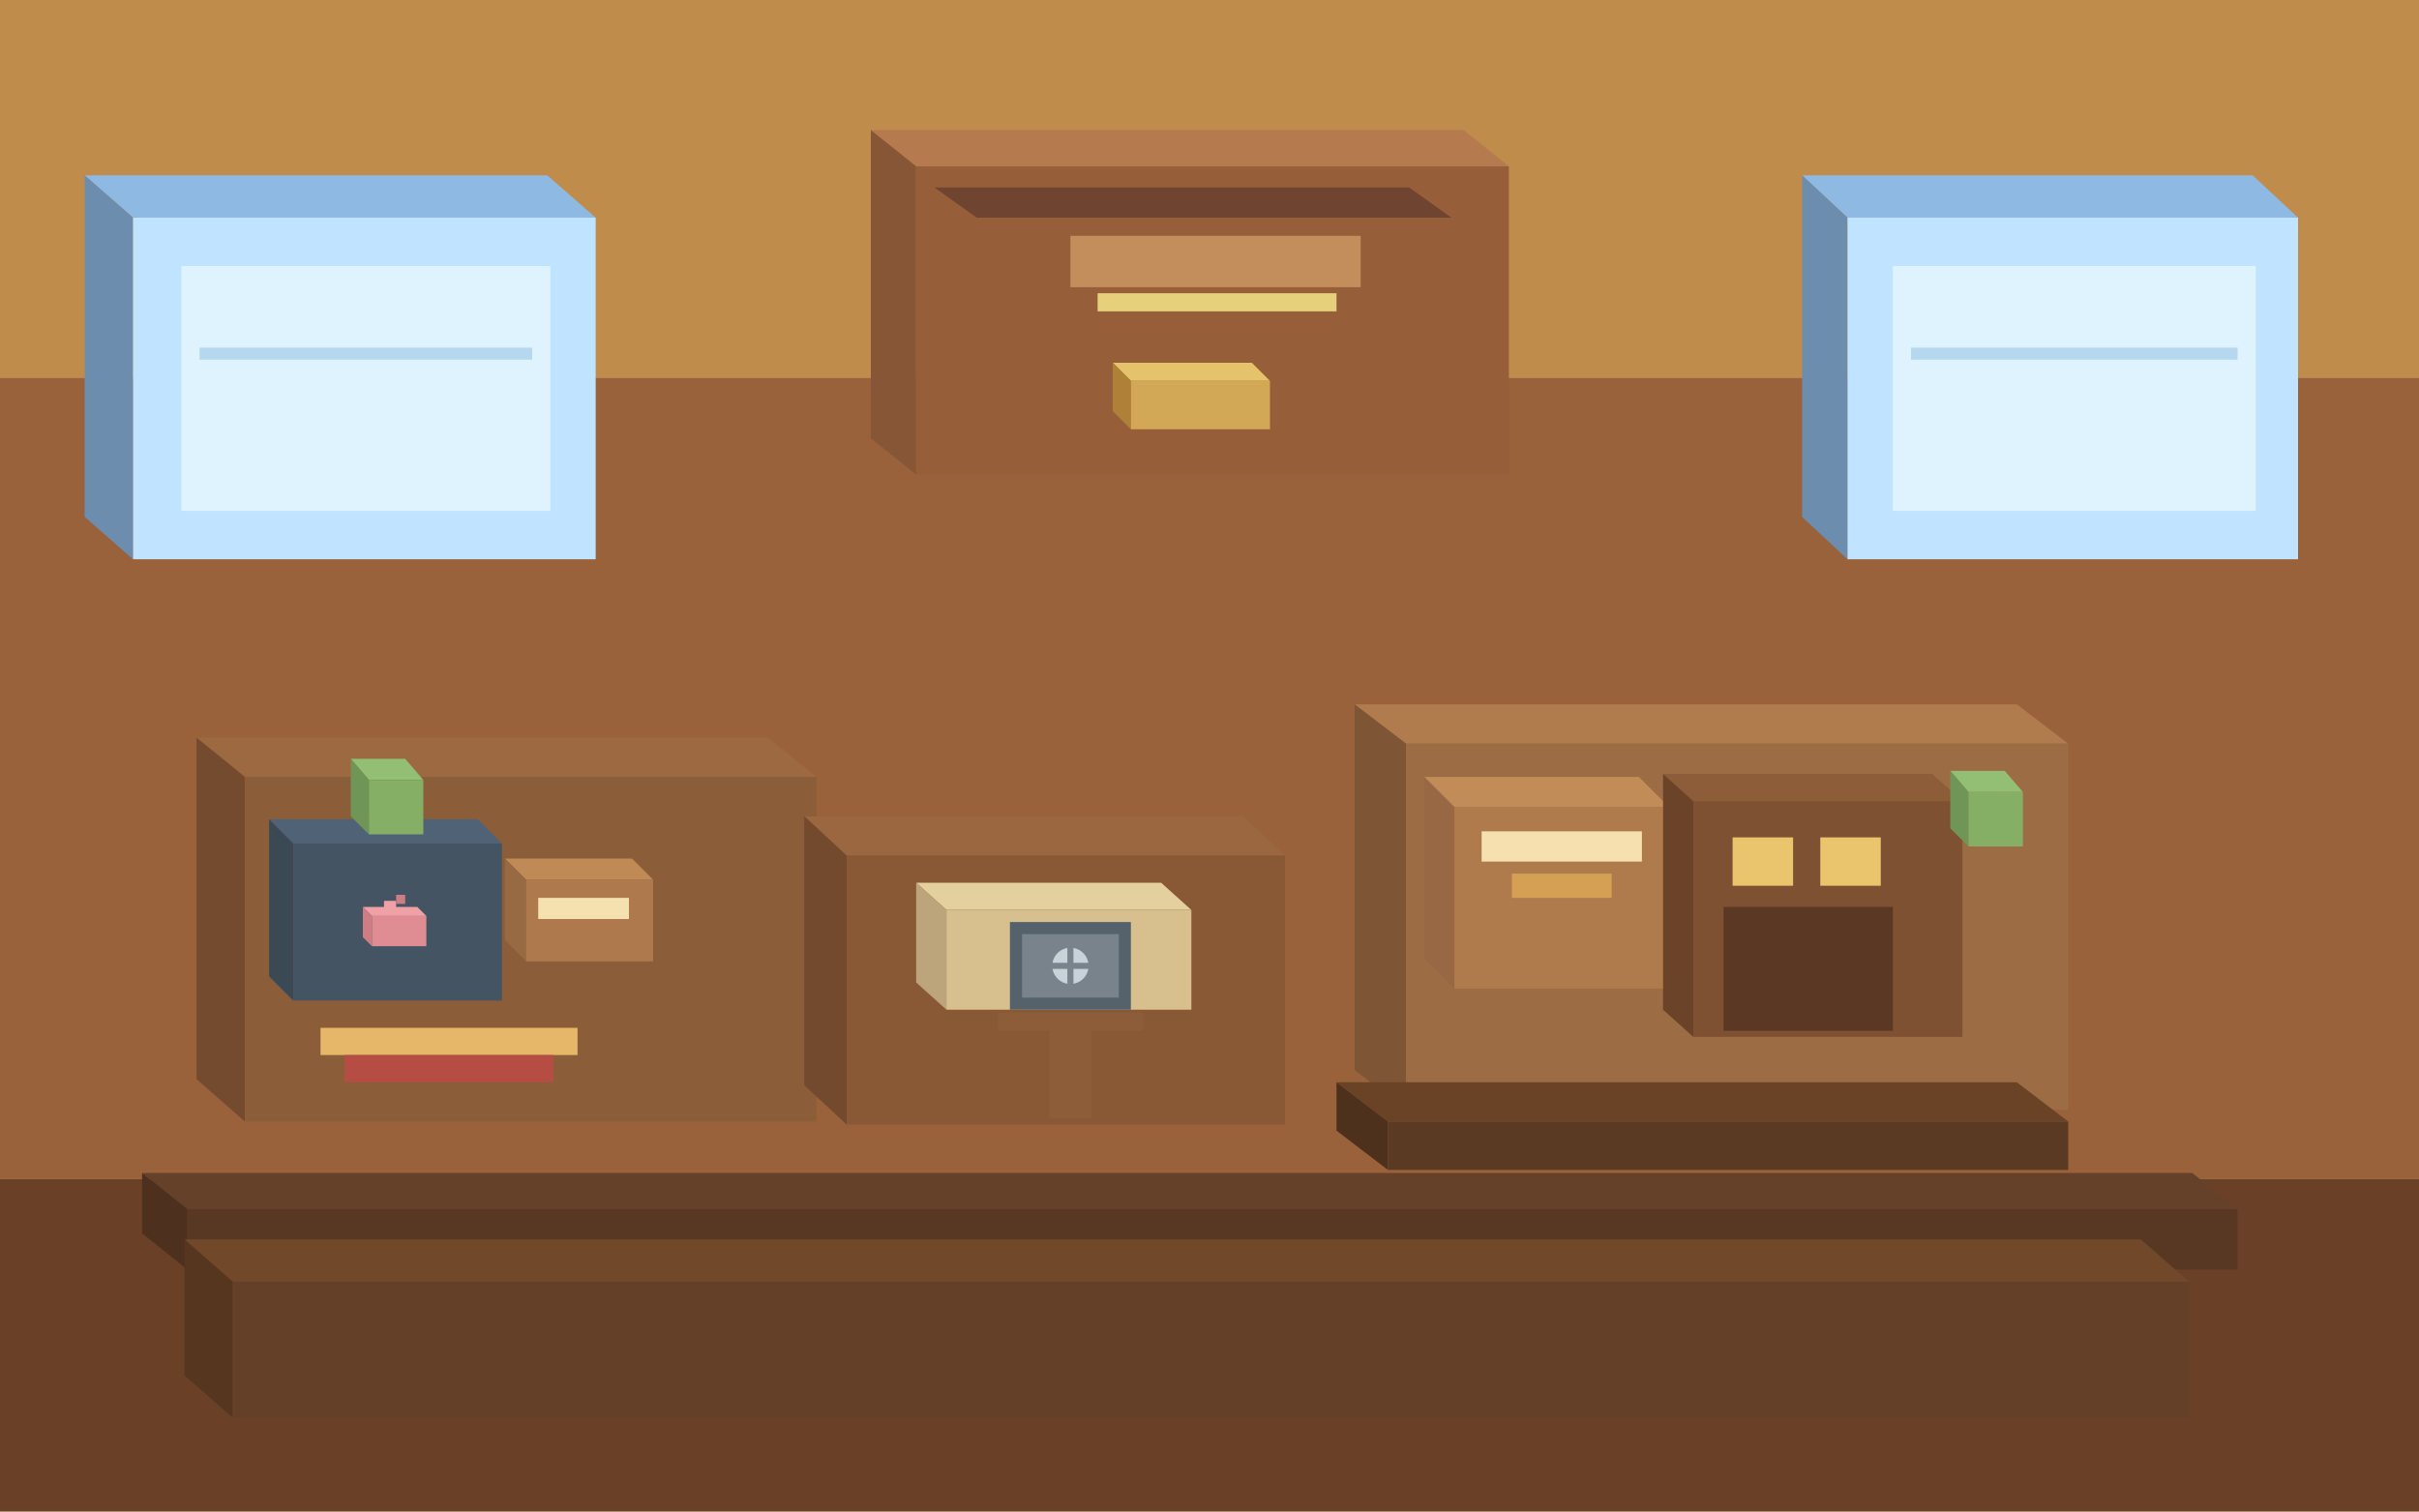
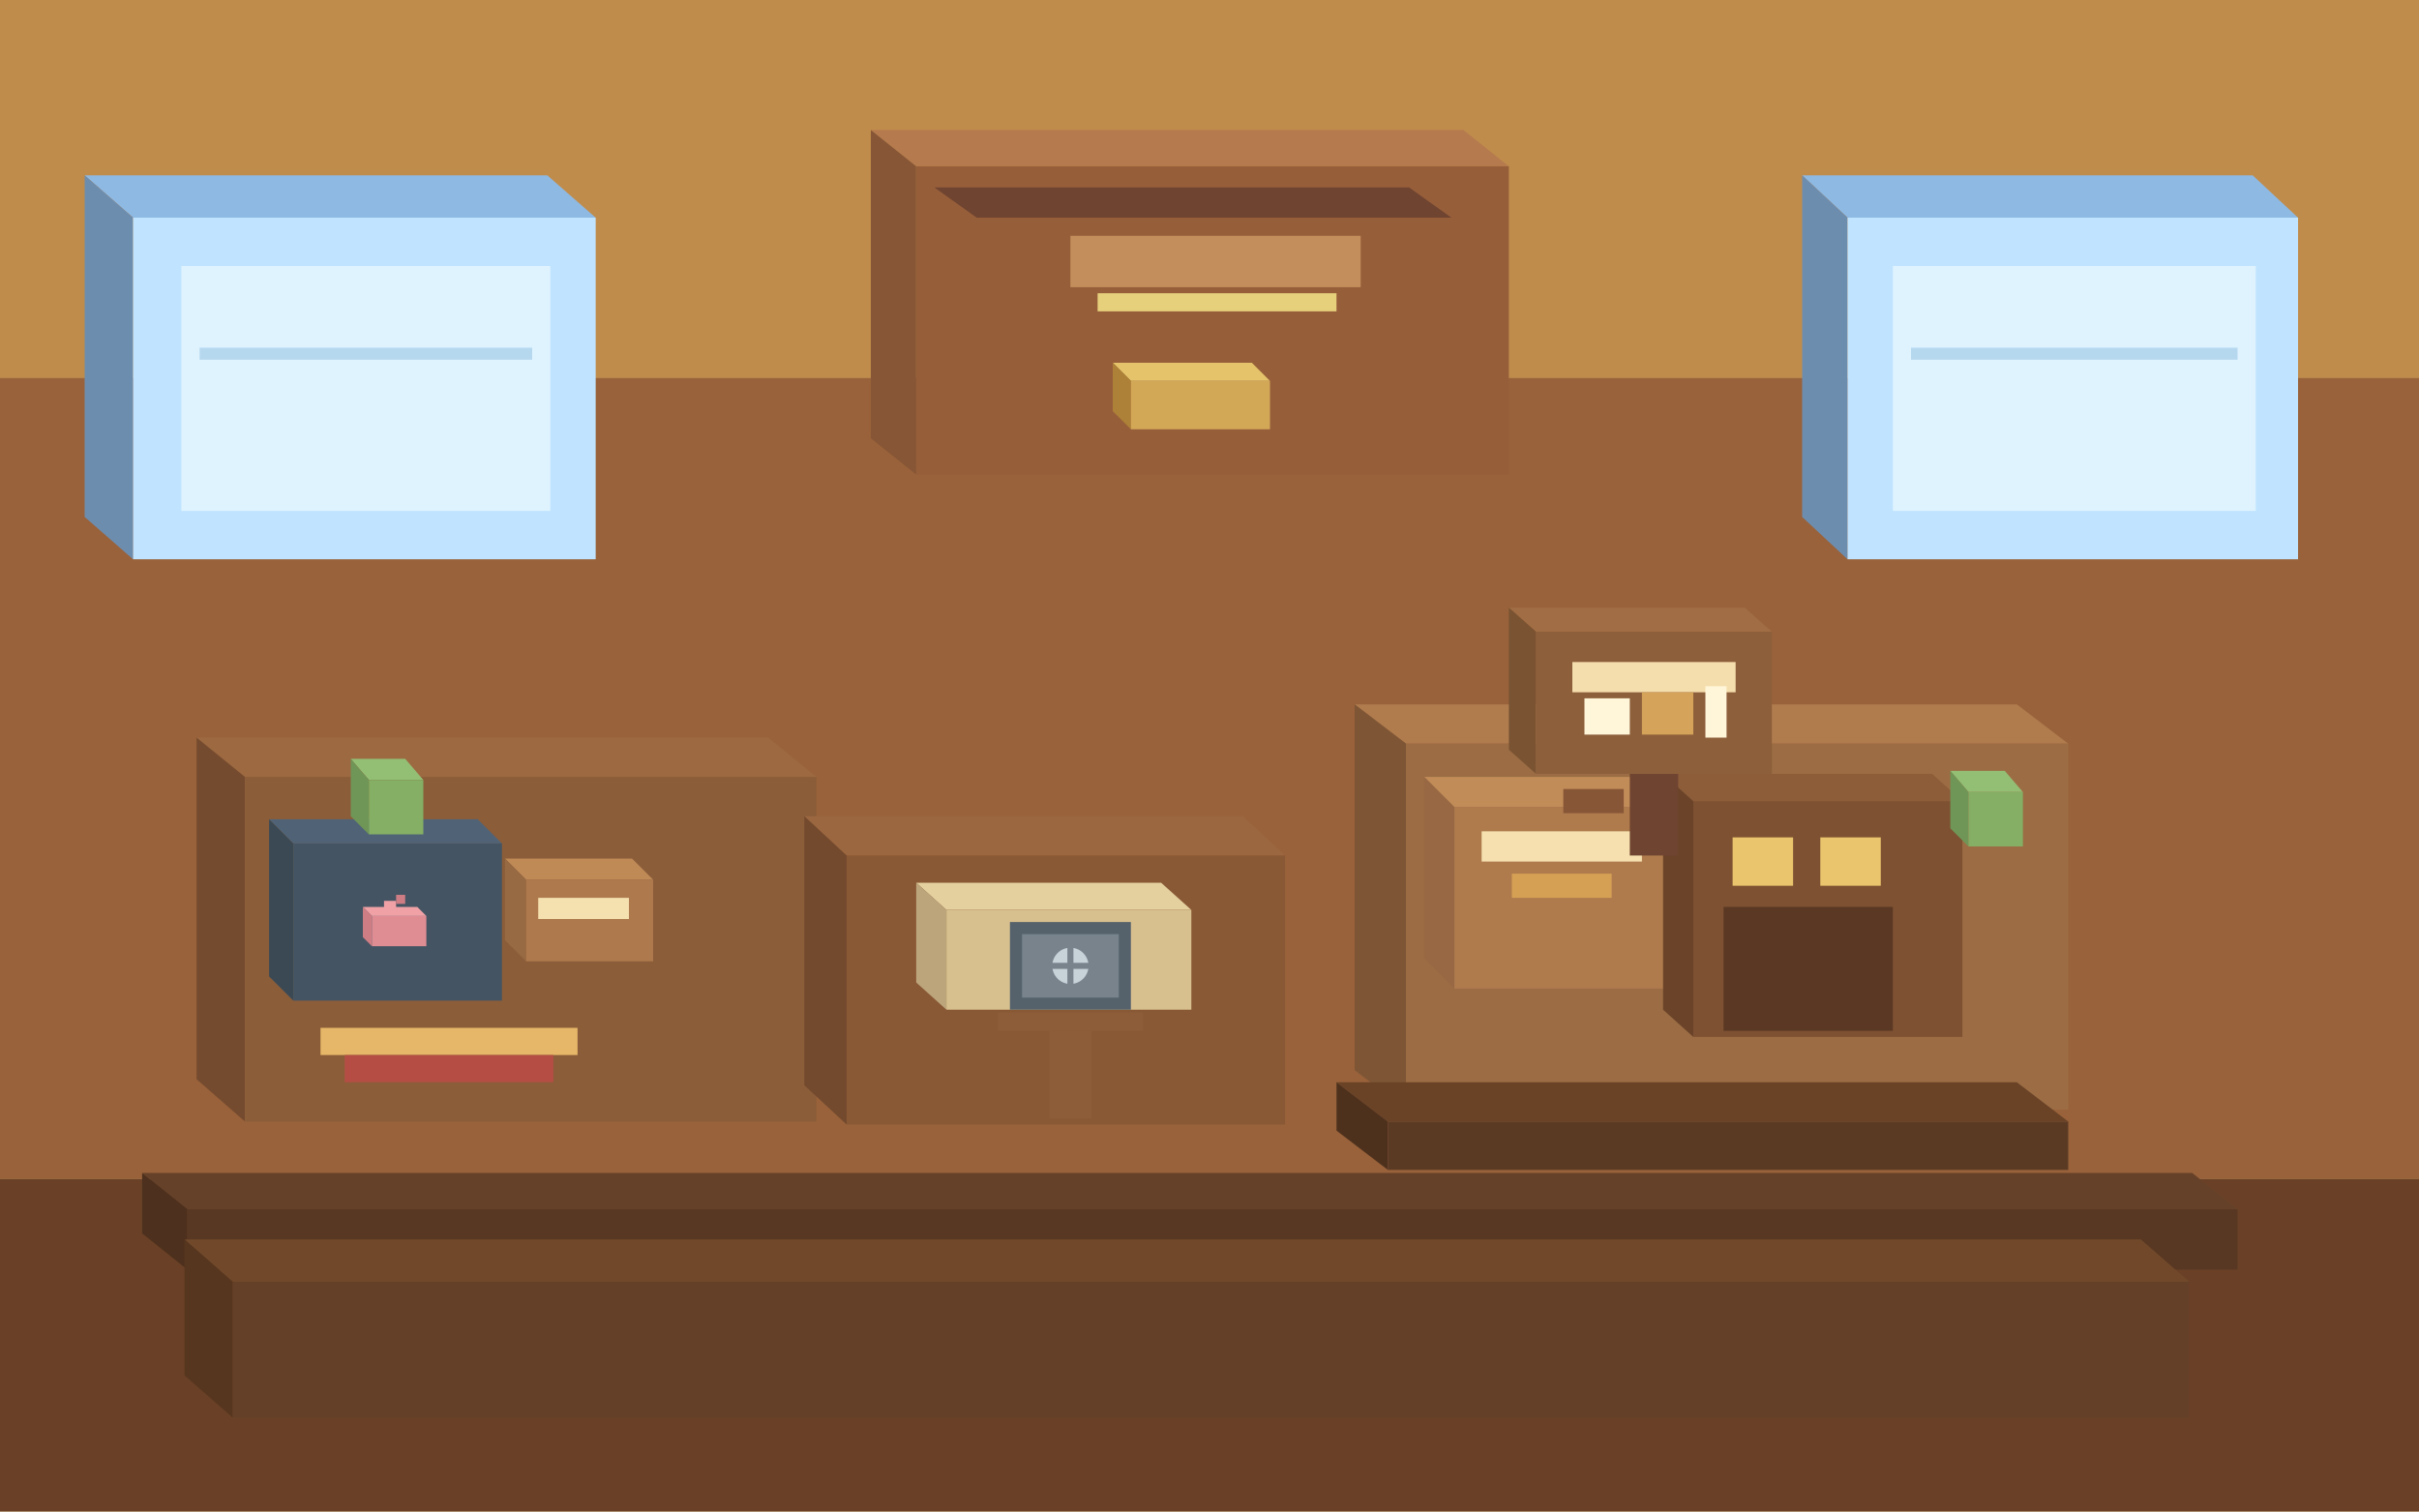
<svg xmlns="http://www.w3.org/2000/svg" width="1600" height="1000" viewBox="0 0 1600 1000" fill="none">
  <rect width="1600" height="1000" fill="#D4AE6E" />
  <rect y="0" width="1600" height="250" fill="#C08C4B" />
  <rect y="250" width="1600" height="530" fill="#99623A" />
  <rect y="780" width="1600" height="220" fill="#6A4126" />
  <polygon points="88,144 394,144 362,116 56,116" fill="#8EB9E3" />
  <polygon points="88,144 88,370 56,342 56,116" fill="#6D8DAF" />
  <polygon points="88,144 394,144 394,370 88,370" fill="#C0E4FF" />
  <rect x="120" y="176" width="244" height="162" fill="#DFF3FF" />
  <rect x="132" y="230" width="220" height="8" fill="#B6D8EF" />
  <polygon points="1222,144 1520,144 1490,116 1192,116" fill="#8EB9E3" />
  <polygon points="1222,144 1222,370 1192,342 1192,116" fill="#6D8DAF" />
  <polygon points="1222,144 1520,144 1520,370 1222,370" fill="#C0E4FF" />
  <rect x="1252" y="176" width="240" height="162" fill="#DFF3FF" />
  <rect x="1264" y="230" width="216" height="8" fill="#B6D8EF" />
  <polygon points="606,110 998,110 968,86 576,86" fill="#B57B4E" />
  <polygon points="606,110 606,314 576,290 576,86" fill="#875636" />
  <polygon points="606,110 998,110 998,314 606,314" fill="#975E3A" />
  <polygon points="646,144 960,144 932,124 618,124" fill="#6F4430" />
  <rect x="708" y="156" width="192" height="34" fill="#C48E5C" />
  <rect x="726" y="194" width="158" height="12" fill="#E7D07C" />
  <polygon points="162,514 540,514 508,488 130,488" fill="#9C6941" />
  <polygon points="162,514 162,742 130,714 130,488" fill="#754B2F" />
  <polygon points="162,514 540,514 540,742 162,742" fill="#8B5D39" />
  <polygon points="194,558 332,558 316,542 178,542" fill="#506376" />
  <polygon points="194,558 194,662 178,646 178,542" fill="#3B4955" />
  <polygon points="194,558 332,558 332,662 194,662" fill="#445463" />
  <polygon points="348,582 432,582 418,568 334,568" fill="#C08A57" />
  <polygon points="348,582 348,636 334,622 334,568" fill="#986A43" />
  <polygon points="348,582 432,582 432,636 348,636" fill="#AE7A4D" />
  <rect x="356" y="594" width="60" height="14" fill="#F5E0AF" />
  <polygon points="246,606 282,606 276,600 240,600" fill="#F0A1A6" />
  <polygon points="246,606 246,626 240,620 240,600" fill="#CF7D84" />
  <polygon points="246,606 282,606 282,626 246,626" fill="#DF8D93" />
  <rect x="254" y="596" width="8" height="8" fill="#F0A1A6" />
  <rect x="262" y="592" width="6" height="6" fill="#CF7D84" />
  <rect x="212" y="680" width="170" height="18" fill="#E6B768" />
  <rect x="228" y="698" width="138" height="18" fill="#B54D44" />
  <polygon points="560,566 850,566 822,540 532,540" fill="#9B6740" />
  <polygon points="560,566 560,744 532,718 532,540" fill="#734A2E" />
  <polygon points="560,566 850,566 850,744 560,744" fill="#895835" />
  <polygon points="626,602 788,602 768,584 606,584" fill="#E4D09F" />
  <polygon points="626,602 626,668 606,650 606,584" fill="#BCA57B" />
  <polygon points="626,602 788,602 788,668 626,668" fill="#D7C08E" />
  <rect x="668" y="610" width="80" height="58" fill="#55626C" />
  <rect x="676" y="618" width="64" height="42" fill="#78838C" />
  <circle cx="708" cy="639" r="12" fill="#C8D2D9" />
  <rect x="706" y="624" width="4" height="30" fill="#78838C" />
  <rect x="693" y="637" width="30" height="4" fill="#78838C" />
  <rect x="660" y="670" width="96" height="12" fill="#8D5C39" />
  <rect x="694" y="682" width="28" height="58" fill="#8D5C39" />
  <polygon points="930,492 1368,492 1334,466 896,466" fill="#B07C4E" />
  <polygon points="930,492 930,734 896,708 896,466" fill="#7E5636" />
  <polygon points="930,492 1368,492 1368,734 930,734" fill="#9C6D44" />
  <polygon points="962,534 1104,534 1084,514 942,514" fill="#C28C59" />
  <polygon points="962,534 962,654 942,634 942,514" fill="#976843" />
  <polygon points="962,534 1104,534 1104,654 962,654" fill="#AF7B4D" />
  <rect x="980" y="550" width="106" height="20" fill="#F6E0AF" />
  <rect x="1000" y="578" width="66" height="16" fill="#D6A054" />
  <polygon points="1120,530 1298,530 1278,512 1100,512" fill="#8D5C39" />
  <polygon points="1120,530 1120,686 1100,668 1100,512" fill="#6A4329" />
  <polygon points="1120,530 1298,530 1298,686 1120,686" fill="#7E5132" />
  <rect x="1146" y="554" width="40" height="32" fill="#EAC56E" />
  <rect x="1204" y="554" width="40" height="32" fill="#EAC56E" />
  <rect x="1140" y="600" width="112" height="82" fill="#5B3823" />
+   <polygon points="1016,418 1172,418 1154,402 998,402" fill="#A06D44" />
+   <polygon points="1016,418 1016,512 998,496 998,402" fill="#7A5332" />
+   <polygon points="1016,418 1172,418 1172,512 1016,512" fill="#8D5F3B" />
+   <rect x="1040" y="438" width="108" height="20" fill="#F5DEAD" />
+   <rect x="1048" y="462" width="30" height="24" fill="#FFF6DA" />
+   <rect x="1086" y="458" width="34" height="28" fill="#D5A45A" />
+   <rect x="1128" y="454" width="14" height="34" fill="#FFF6DA" />
+   <rect x="1078" y="512" width="32" height="54" fill="#6F4430" />
+   <rect x="1034" y="522" width="40" height="16" fill="#875636" />
  <polygon points="918,742 1368,742 1334,716 884,716" fill="#6A4327" />
  <polygon points="918,742 918,774 884,748 884,716" fill="#4E311D" />
  <polygon points="918,742 1368,742 1368,774 918,774" fill="#5B3A24" />
  <polygon points="124,800 1480,800 1450,776 94,776" fill="#664129" />
  <polygon points="124,800 124,840 94,816 94,776" fill="#4D301D" />
  <polygon points="124,800 1480,800 1480,840 124,840" fill="#593823" />
  <polygon points="154,848 1448,848 1416,820 122,820" fill="#71492A" />
  <polygon points="154,848 154,938 122,910 122,820" fill="#573620" />
  <polygon points="154,848 1448,848 1448,938 154,938" fill="#654028" />
  <polygon points="748,252 840,252 828,240 736,240" fill="#E4C36A" />
  <polygon points="748,252 748,284 736,272 736,240" fill="#AD8137" />
  <polygon points="748,252 840,252 840,284 748,284" fill="#D2A857" />
  <polygon points="244,516 280,516 268,502 232,502" fill="#93BF74" />
  <polygon points="244,516 244,552 232,540 232,502" fill="#709657" />
  <polygon points="244,516 280,516 280,552 244,552" fill="#84AF64" />
  <polygon points="1302,524 1338,524 1326,510 1290,510" fill="#93BF74" />
  <polygon points="1302,524 1302,560 1290,548 1290,510" fill="#709657" />
  <polygon points="1302,524 1338,524 1338,560 1302,560" fill="#84AF64" />
</svg>
